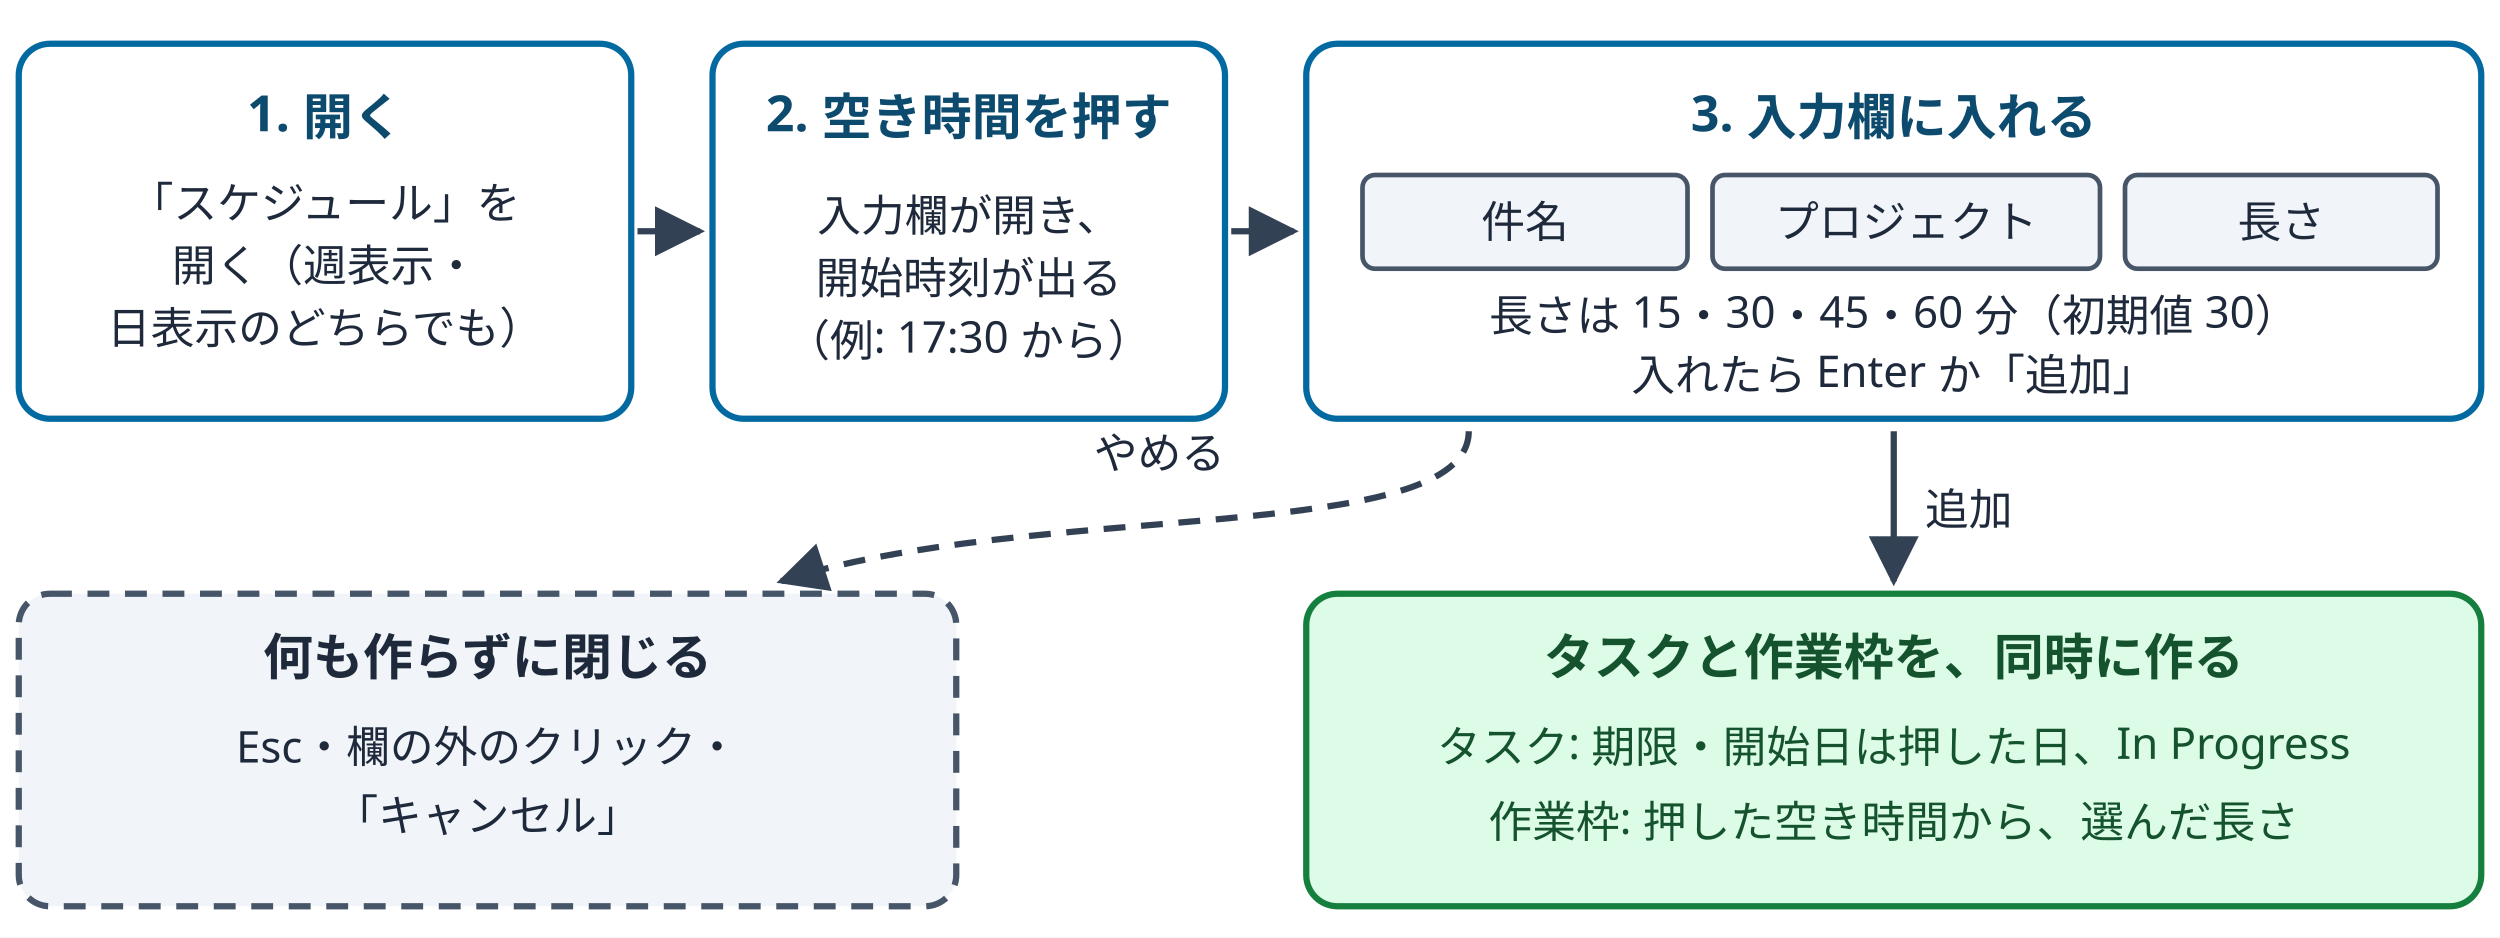
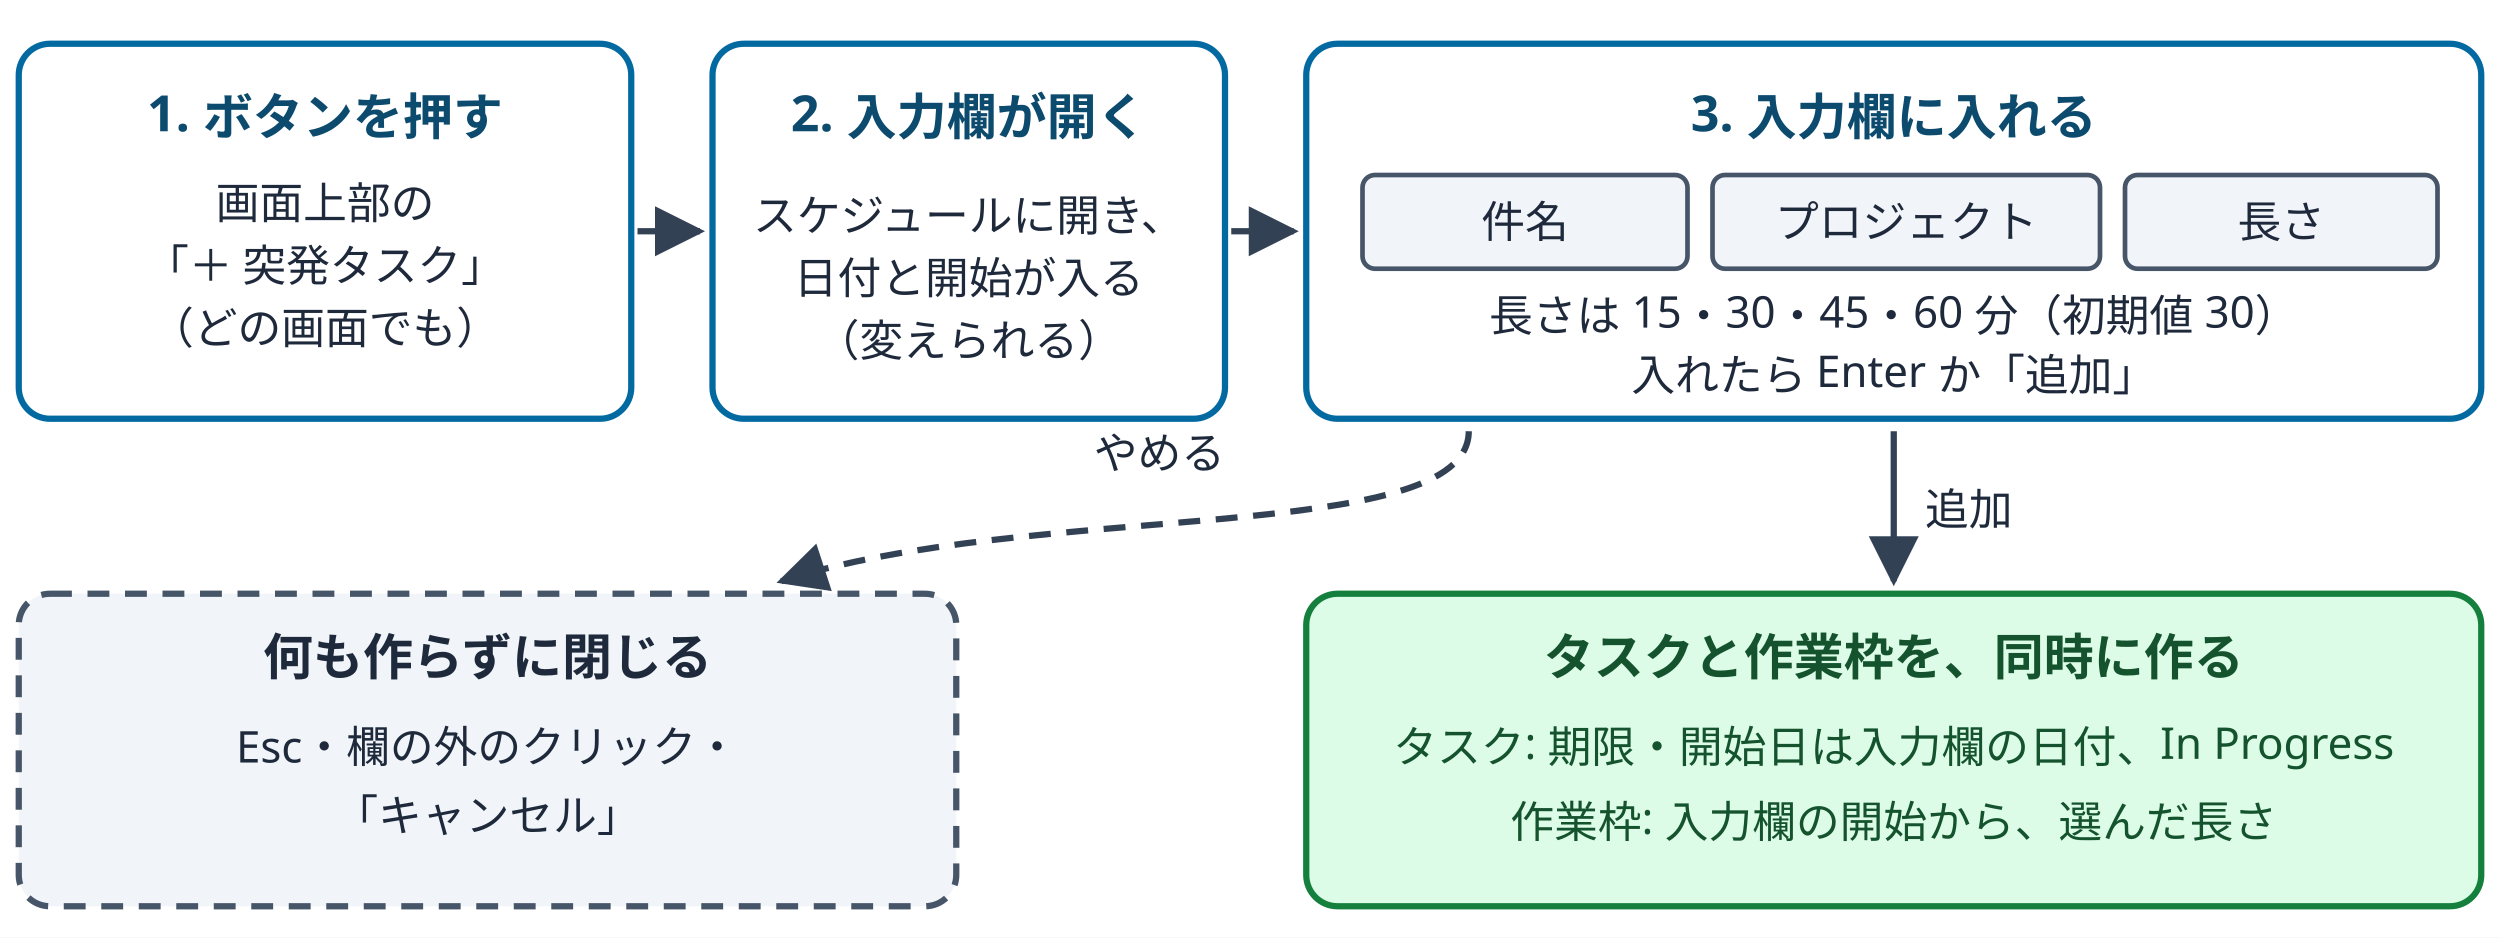
<svg xmlns="http://www.w3.org/2000/svg" viewBox="0 0 800 300" font-family="'Yu Gothic','Meiryo','Hiragino Sans',sans-serif" role="img" aria-labelledby="t d">
  <defs>
    <marker id="a" viewBox="0 0 10 10" refX="9" refY="5" markerWidth="8" markerHeight="8" orient="auto-start-reverse">
      <path d="M0,0 L10,5 L0,10 z" fill="#334155" />
    </marker>
  </defs>
  <rect width="800" height="300" fill="#ffffff" />
  <rect x="6" y="14" width="196" height="120" rx="10" fill="#ffffff" stroke="#0369a1" stroke-width="2" />
-   <text x="104" y="42" text-anchor="middle" font-size="16" font-weight="bold" fill="#0c4a6e">1. 開く</text>
-   <text x="104" y="70" text-anchor="middle" font-size="14" fill="#1e293b">「スケジュール」を</text>
-   <text x="104" y="90" text-anchor="middle" font-size="14" fill="#1e293b">開く（週表示・</text>
-   <text x="104" y="110" text-anchor="middle" font-size="14" fill="#1e293b">日表示のどちらでも）</text>
+   <text x="104" y="42" text-anchor="middle" font-size="16" font-weight="bold" fill="#0c4a6e">1. ボタンを押す</text>
+   <text x="104" y="70" text-anchor="middle" font-size="14" fill="#1e293b">画面上部の</text>
+   <text x="104" y="90" text-anchor="middle" font-size="14" fill="#1e293b">「＋ 突発タスク」</text>
+   <text x="104" y="110" text-anchor="middle" font-size="14" fill="#1e293b">（どの画面でも）</text>
  <rect x="228" y="14" width="164" height="120" rx="10" fill="#ffffff" stroke="#0369a1" stroke-width="2" />
-   <text x="310" y="42" text-anchor="middle" font-size="16" font-weight="bold" fill="#0c4a6e">2. 空き時間を押す</text>
-   <text x="310" y="74" text-anchor="middle" font-size="14" fill="#1e293b">入力欄が開き、</text>
-   <text x="310" y="94" text-anchor="middle" font-size="14" fill="#1e293b">開始時刻が出る</text>
-   <text x="310" y="114" text-anchor="middle" font-size="14" fill="#1e293b">（例: 17:30 から）</text>
+   <text x="310" y="42" text-anchor="middle" font-size="16" font-weight="bold" fill="#0c4a6e">2. 入力欄が開く</text>
+   <text x="310" y="74" text-anchor="middle" font-size="14" fill="#1e293b">スケジュールに開き、</text>
+   <text x="310" y="94" text-anchor="middle" font-size="14" fill="#1e293b">日付と開始が入る</text>
+   <text x="310" y="114" text-anchor="middle" font-size="14" fill="#1e293b">（変えられる）</text>
  <rect x="418" y="14" width="376" height="120" rx="10" fill="#ffffff" stroke="#0369a1" stroke-width="2" />
  <text x="606" y="42" text-anchor="middle" font-size="16" font-weight="bold" fill="#0c4a6e">3. 入力欄に入れる</text>
  <rect x="436" y="56" width="104" height="30" rx="4" fill="#f1f5f9" stroke="#475569" stroke-width="1.5" />
  <text x="488" y="76" text-anchor="middle" font-size="14" fill="#1e293b">件名</text>
  <rect x="548" y="56" width="124" height="30" rx="4" fill="#f1f5f9" stroke="#475569" stroke-width="1.5" />
  <text x="610" y="76" text-anchor="middle" font-size="14" fill="#1e293b">プロジェクト</text>
  <rect x="680" y="56" width="100" height="30" rx="4" fill="#f1f5f9" stroke="#475569" stroke-width="1.5" />
  <text x="730" y="76" text-anchor="middle" font-size="14" fill="#1e293b">長さ</text>
  <text x="606" y="106" text-anchor="middle" font-size="14" fill="#1e293b">長さは 15・30・45・60 分（初期値 30）</text>
  <text x="606" y="125" text-anchor="middle" font-size="14" fill="#1e293b">入れたら Enter か「追加」</text>
  <line x1="204" y1="74" x2="224" y2="74" stroke="#334155" stroke-width="2" marker-end="url(#a)" />
  <line x1="394" y1="74" x2="414" y2="74" stroke="#334155" stroke-width="2" marker-end="url(#a)" />
  <rect x="418" y="190" width="376" height="100" rx="10" fill="#dcfce7" stroke="#15803d" stroke-width="2" />
  <text x="606" y="216" text-anchor="middle" font-size="16" font-weight="bold" fill="#14532d">タスクと作業枠を、同時に作る</text>
-   <text x="606" y="244" text-anchor="middle" font-size="14" fill="#14532d">タスク: 期限・開始日は押した日、In Progress</text>
-   <text x="606" y="268" text-anchor="middle" font-size="14" fill="#14532d">作業枠: 押した空き時間から、選んだ長さ</text>
+   <text x="606" y="244" text-anchor="middle" font-size="14" fill="#14532d">タスク: 期限・開始日は入力欄の日付、In Progress</text>
+   <text x="606" y="268" text-anchor="middle" font-size="14" fill="#14532d">作業枠: 入力欄の開始から、選んだ長さ</text>
  <line x1="606" y1="138" x2="606" y2="186" stroke="#334155" stroke-width="2" marker-end="url(#a)" />
  <text x="616" y="168" font-size="14" fill="#1e293b">追加</text>
  <rect x="6" y="190" width="300" height="100" rx="10" fill="#f1f5f9" stroke="#475569" stroke-width="2" stroke-dasharray="7 5" />
  <text x="156" y="216" text-anchor="middle" font-size="16" font-weight="bold" fill="#1e293b">何も作らずに閉じる</text>
  <text x="156" y="244" text-anchor="middle" font-size="14" fill="#1e293b">Esc・欄の外のクリック・</text>
  <text x="156" y="266" text-anchor="middle" font-size="14" fill="#1e293b">「キャンセル」</text>
  <path d="M470,138 C470,175 330,160 250,186" fill="none" stroke="#334155" stroke-width="2" stroke-dasharray="7 5" marker-end="url(#a)" />
  <text x="350" y="150" font-size="14" fill="#1e293b">やめる</text>
</svg>
